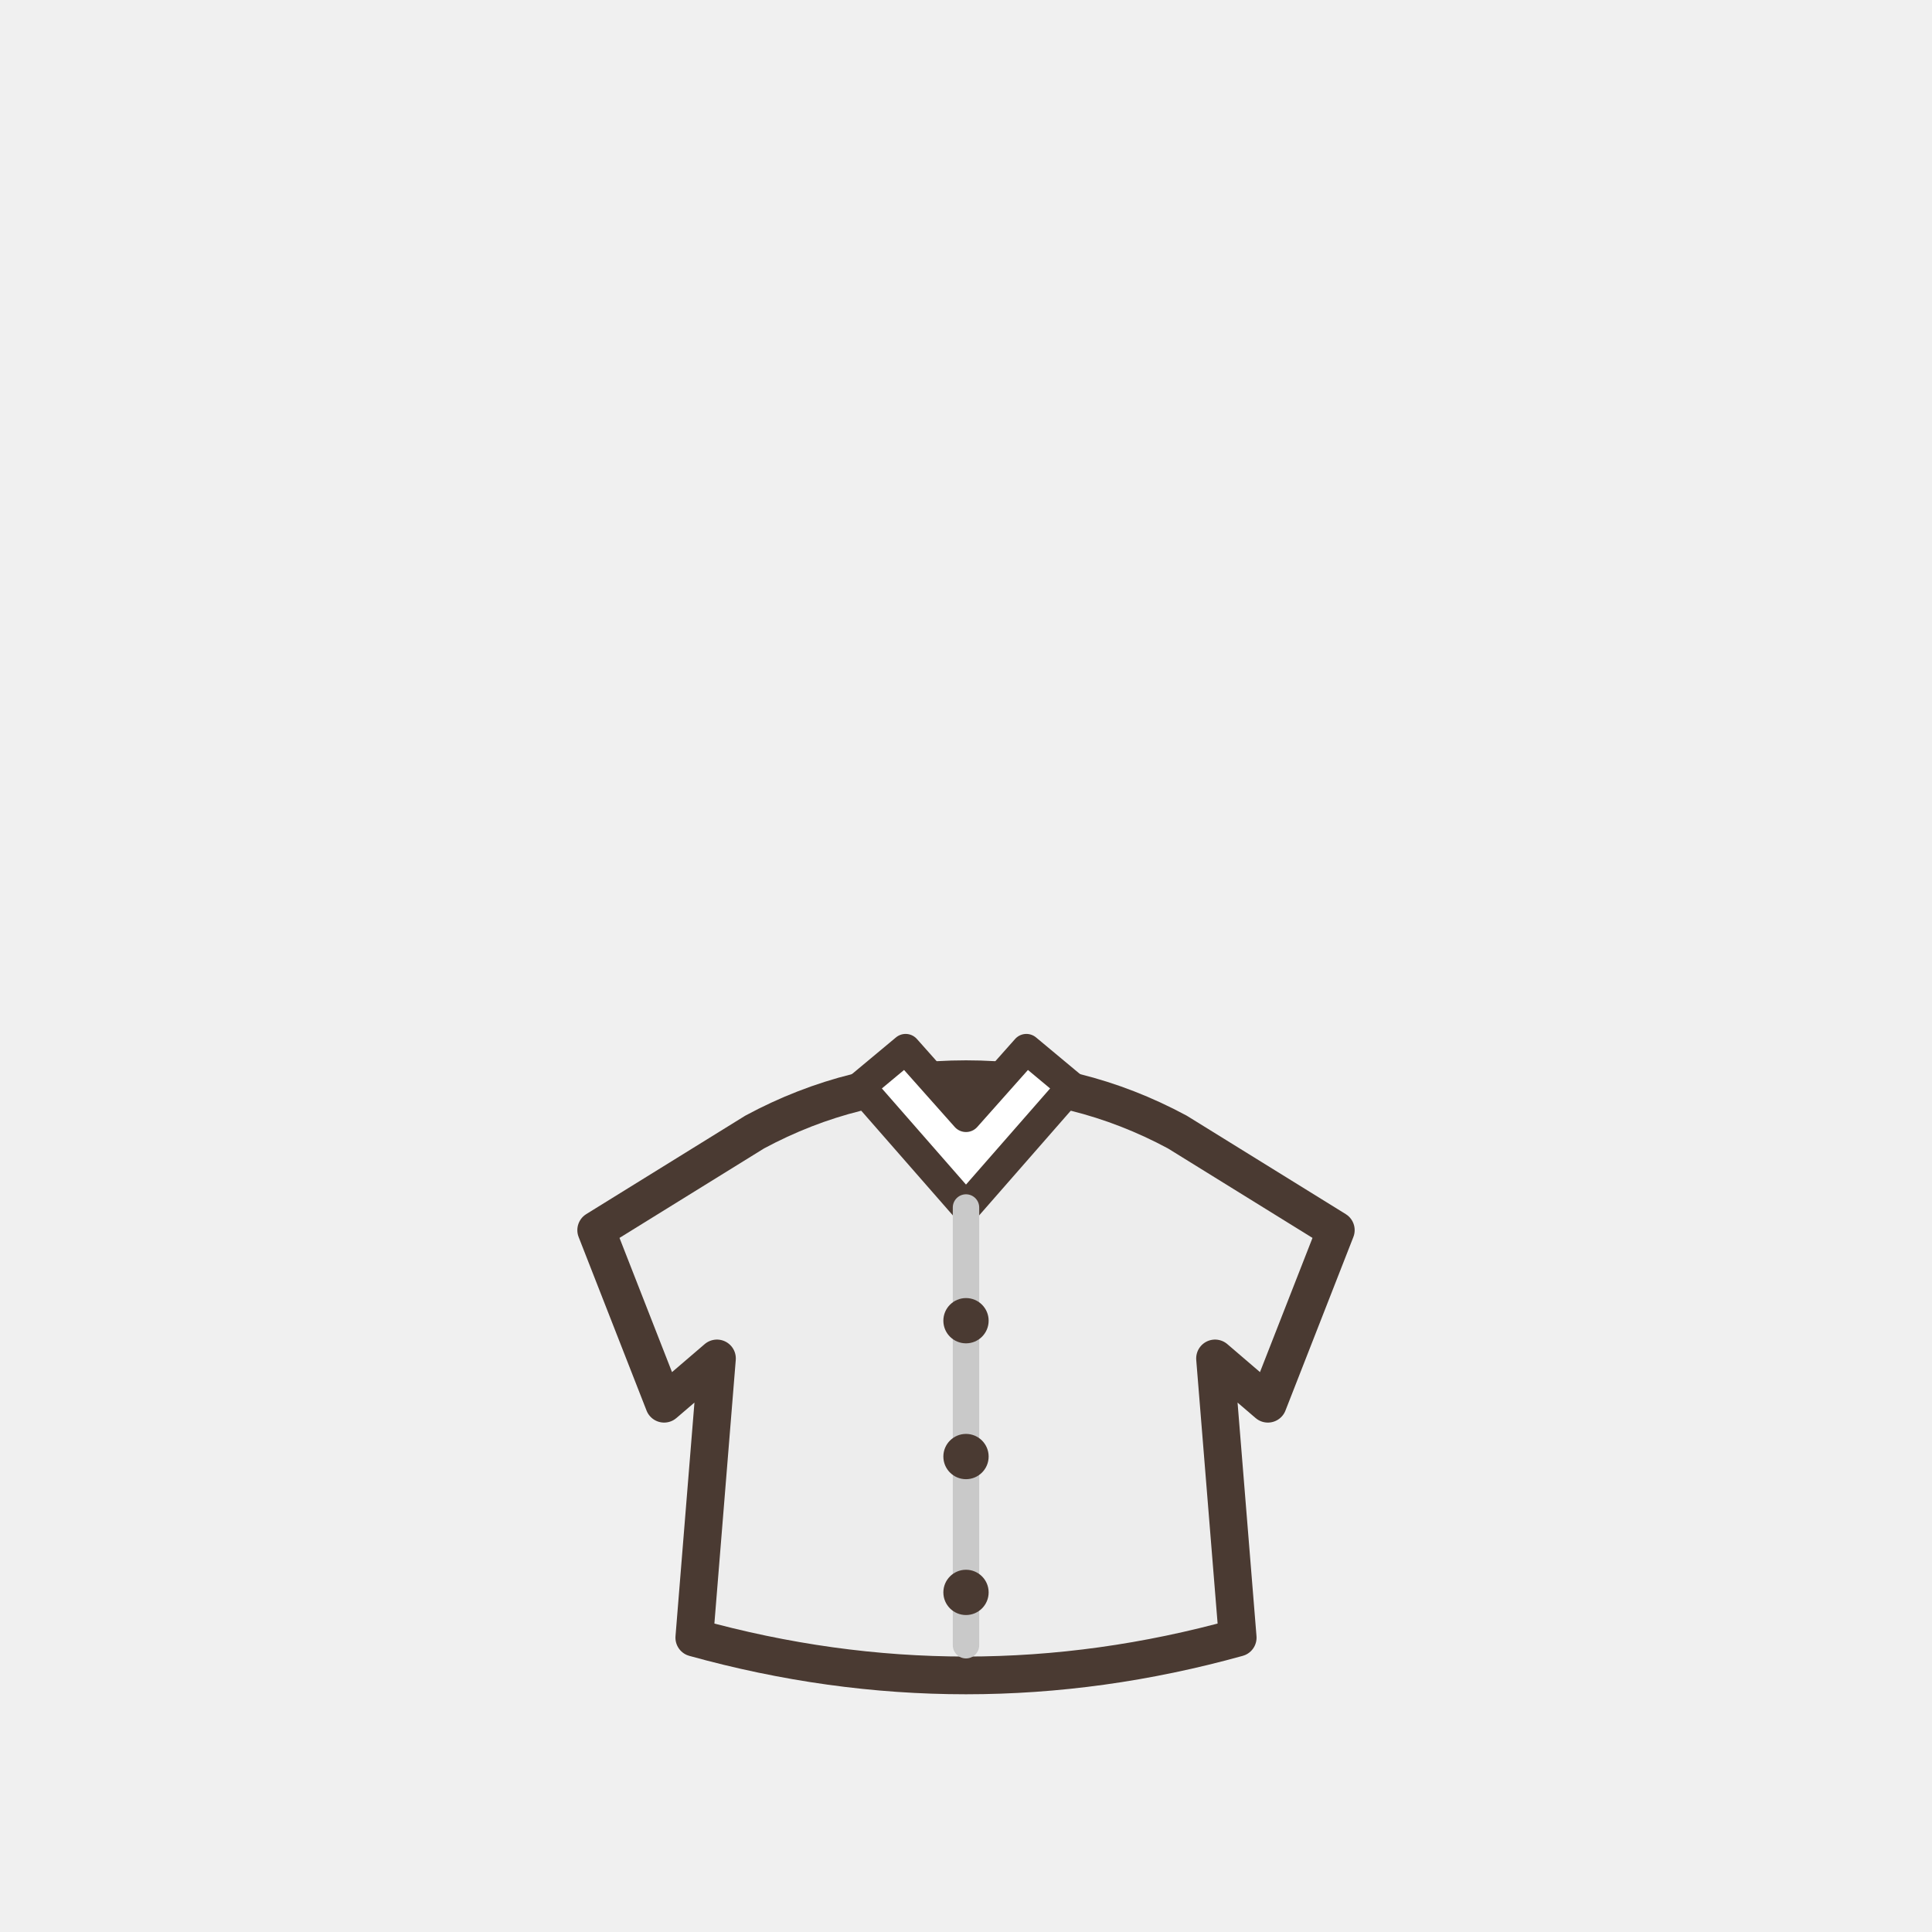
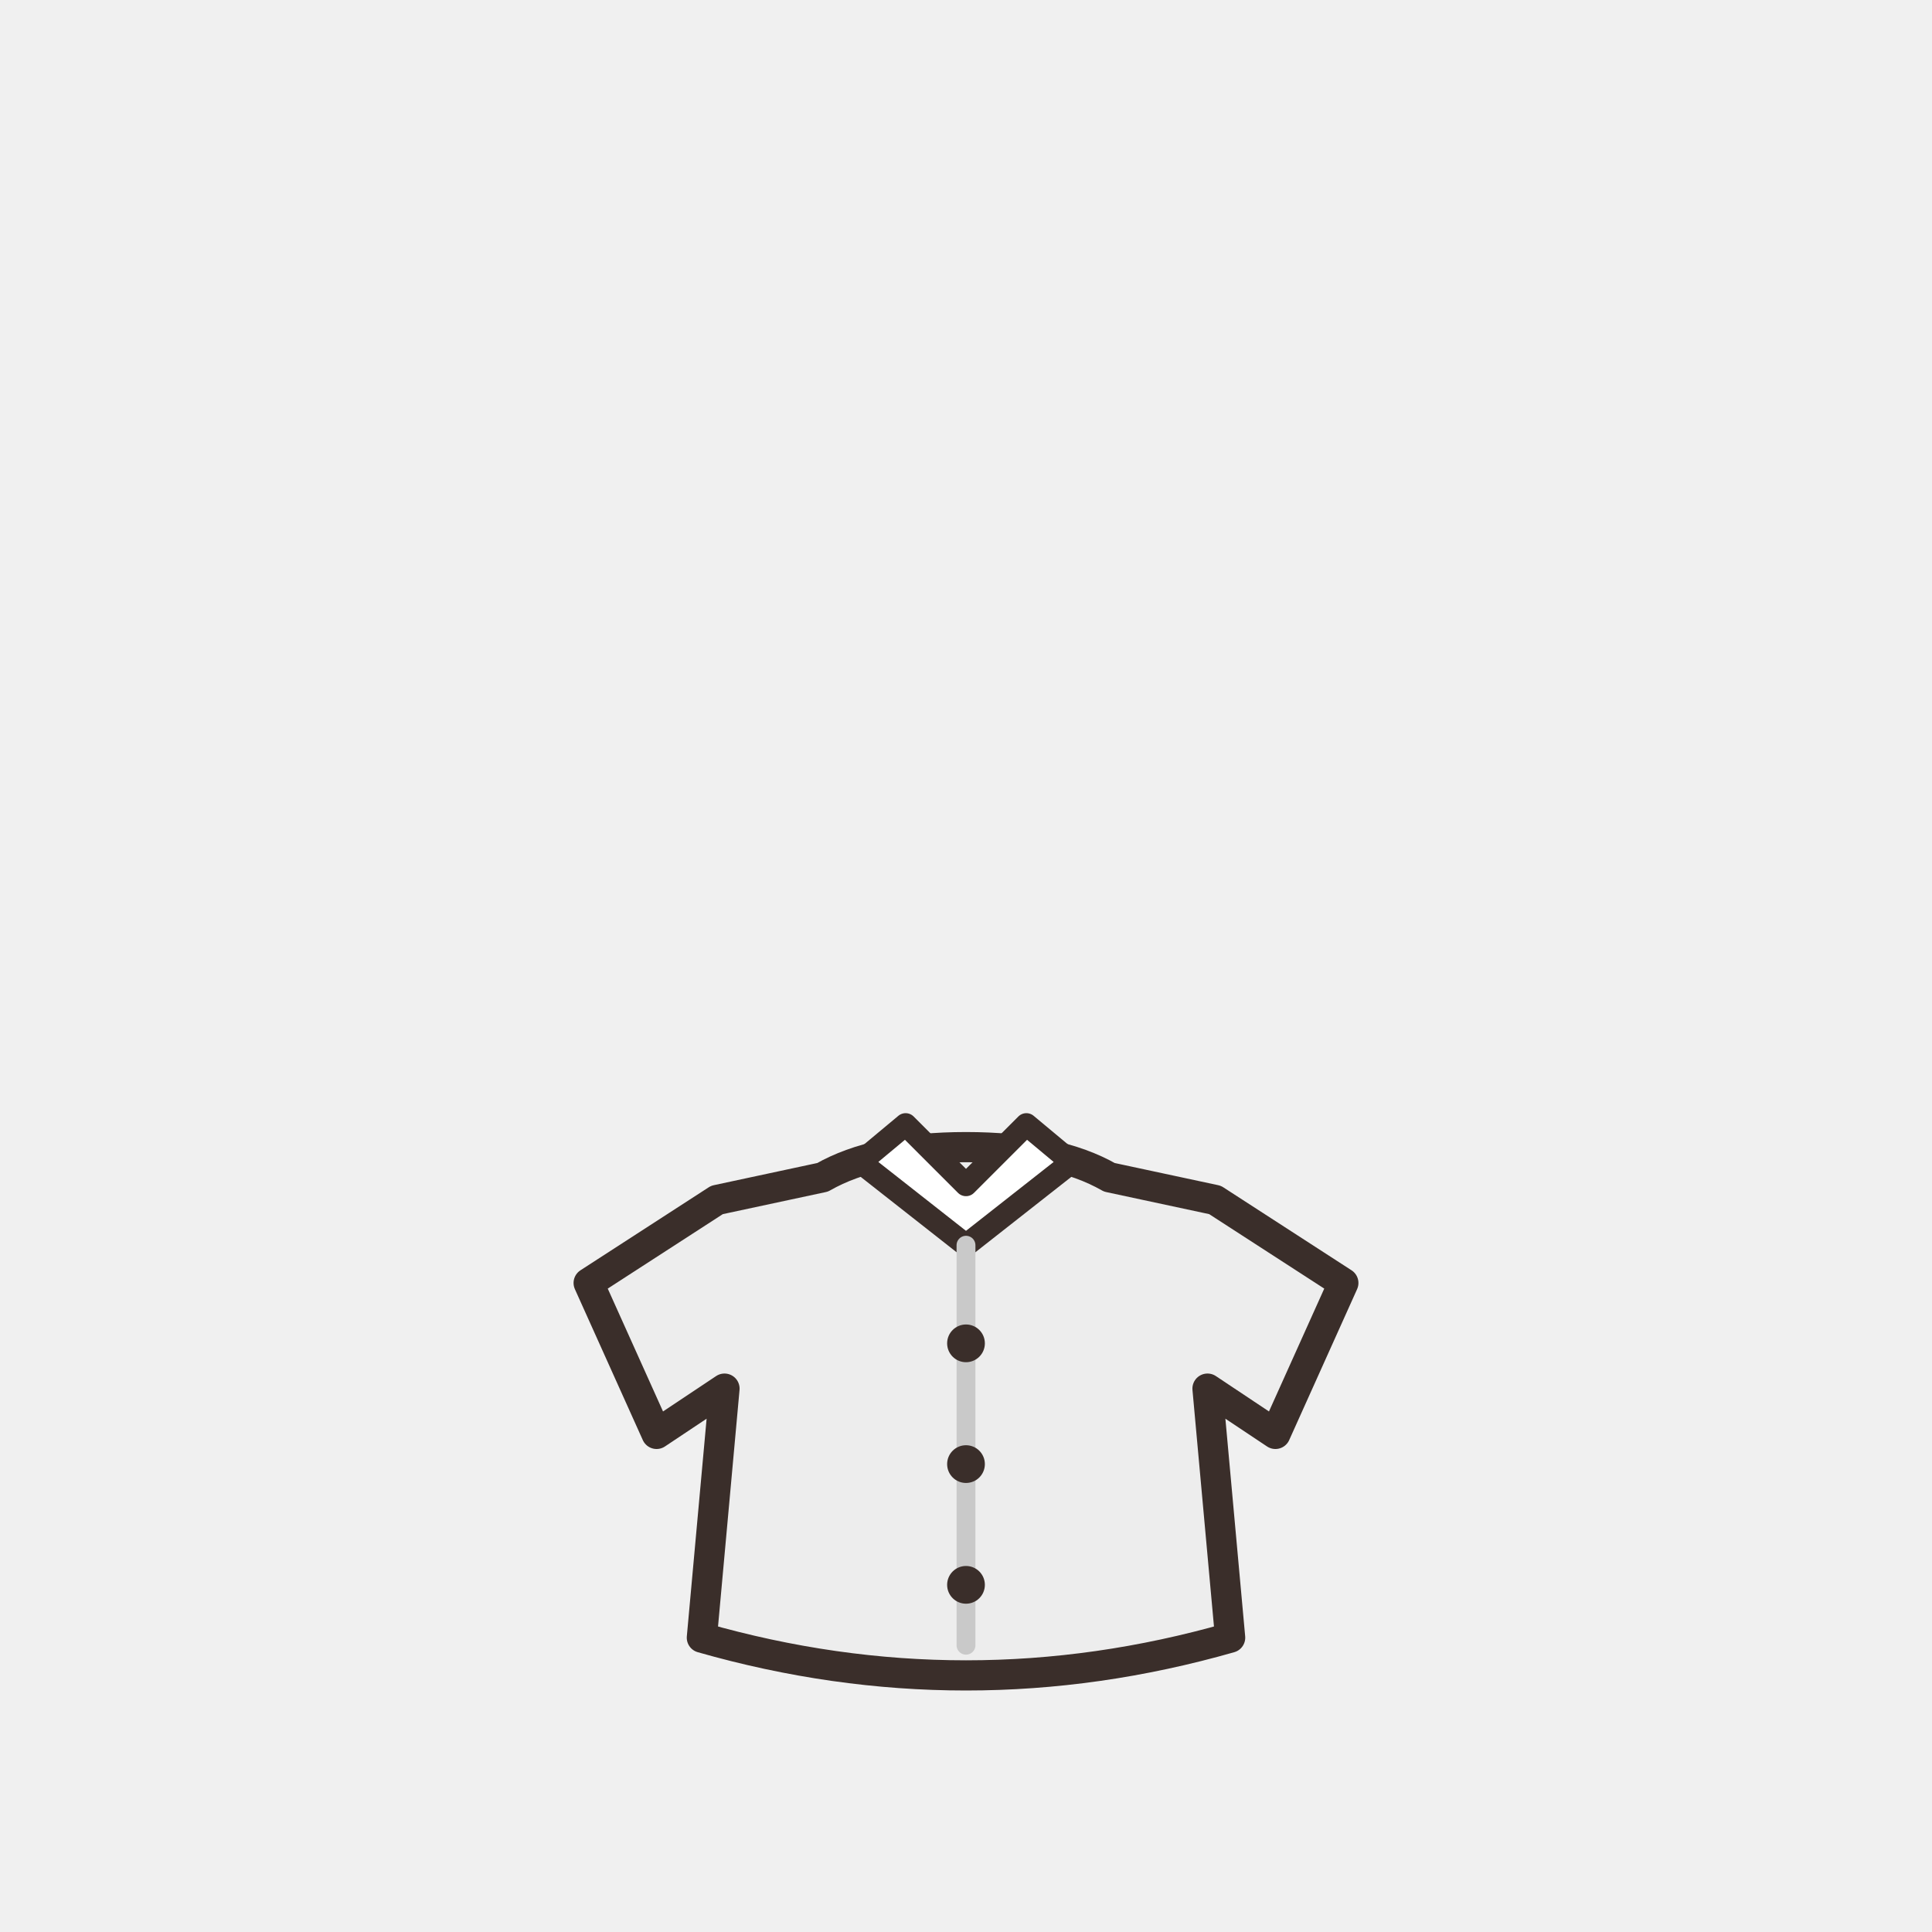
<svg xmlns="http://www.w3.org/2000/svg" viewBox="0 0 512 512" width="512" height="512">
-   <g stroke="#4a3a32" stroke-width="10" stroke-linejoin="round" stroke-linecap="round">
-     <path d="M200 300 Q226 286 256 286 Q286 286 312 300 L354 326 L336 372 L322 360 L328 434 Q256 454 184 434 L190 360 L176 372 L158 326 Z" fill="#ededed" />
-     <path d="M228 288 L256 320 L284 288 L272 278 L256 296 L240 278 Z" fill="#ffffff" stroke="#4a3a32" stroke-width="8" />
-     <path d="M256 320 L256 436" fill="none" stroke="#c9c9c9" stroke-width="7" />
-     <circle cx="256" cy="350" r="6" fill="#4a3a32" stroke="none" />
-     <circle cx="256" cy="386" r="6" fill="#4a3a32" stroke="none" />
-     <circle cx="256" cy="422" r="6" fill="#4a3a32" stroke="none" />
+   <g stroke="#3a2e2a" stroke-width="8" stroke-linejoin="round" stroke-linecap="round">
+     <path d="M218 312 Q232 304 256 304 Q280 304 294 312 L322 318 L356 340 L338 380 L320 368 L326 434 Q256 454 186 434 L192 368 L174 380 L156 340 L190 318 Z" fill="#ededed" />
+     <path d="M228 308 L256 330 L284 308 L272 298 L256 314 L240 298 Z" fill="#ffffff" stroke-width="6" />
+     <path d="M256 330 L256 436" fill="none" stroke="#c9c9c9" stroke-width="5" />
+     <circle cx="256" cy="356" r="5" fill="#3a2e2a" stroke="none" />
+     <circle cx="256" cy="388" r="5" fill="#3a2e2a" stroke="none" />
+     <circle cx="256" cy="420" r="5" fill="#3a2e2a" stroke="none" />
  </g>
</svg>
